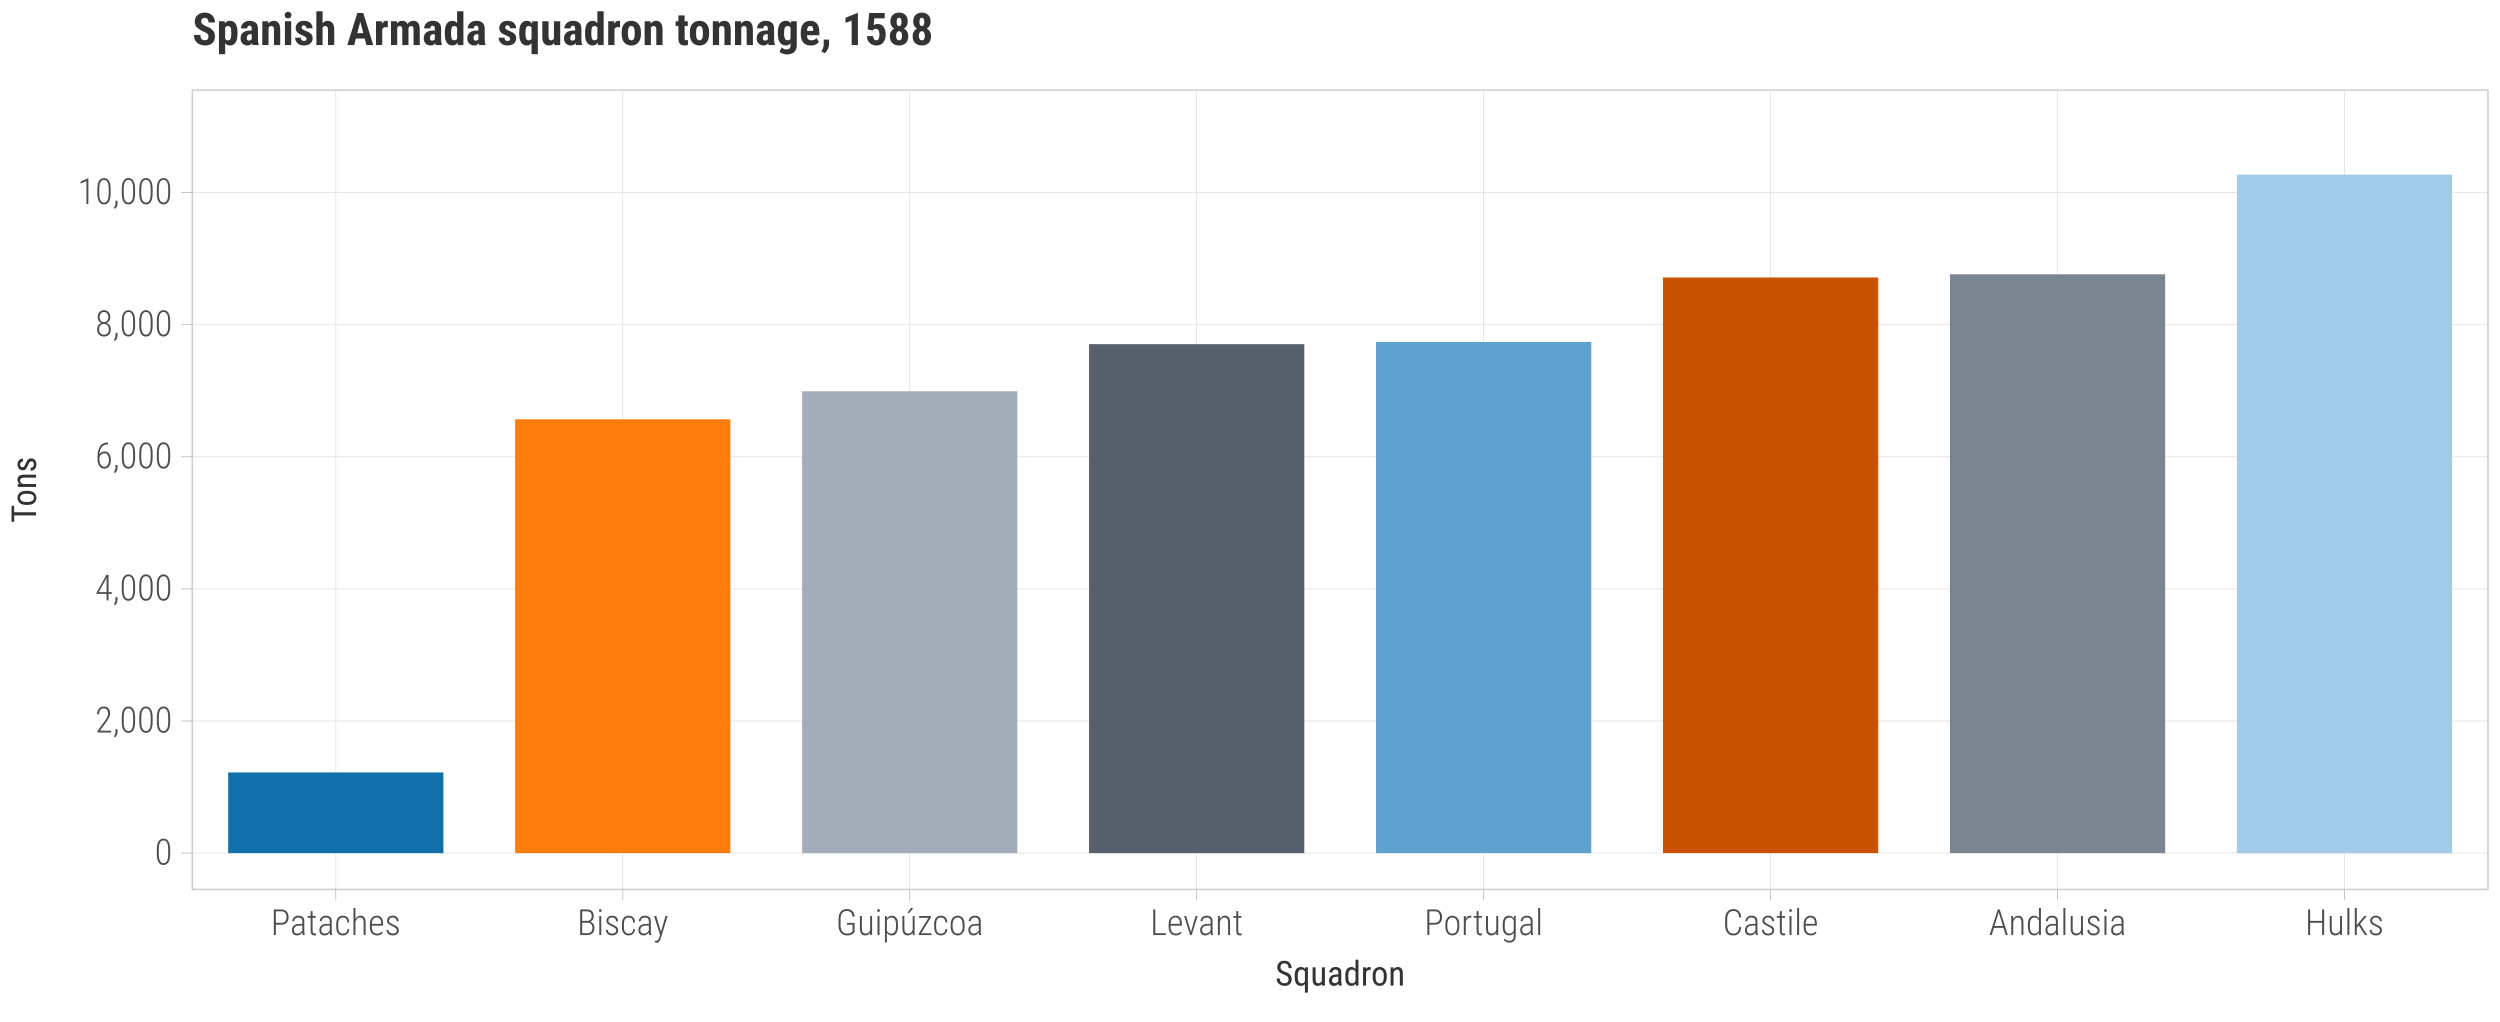
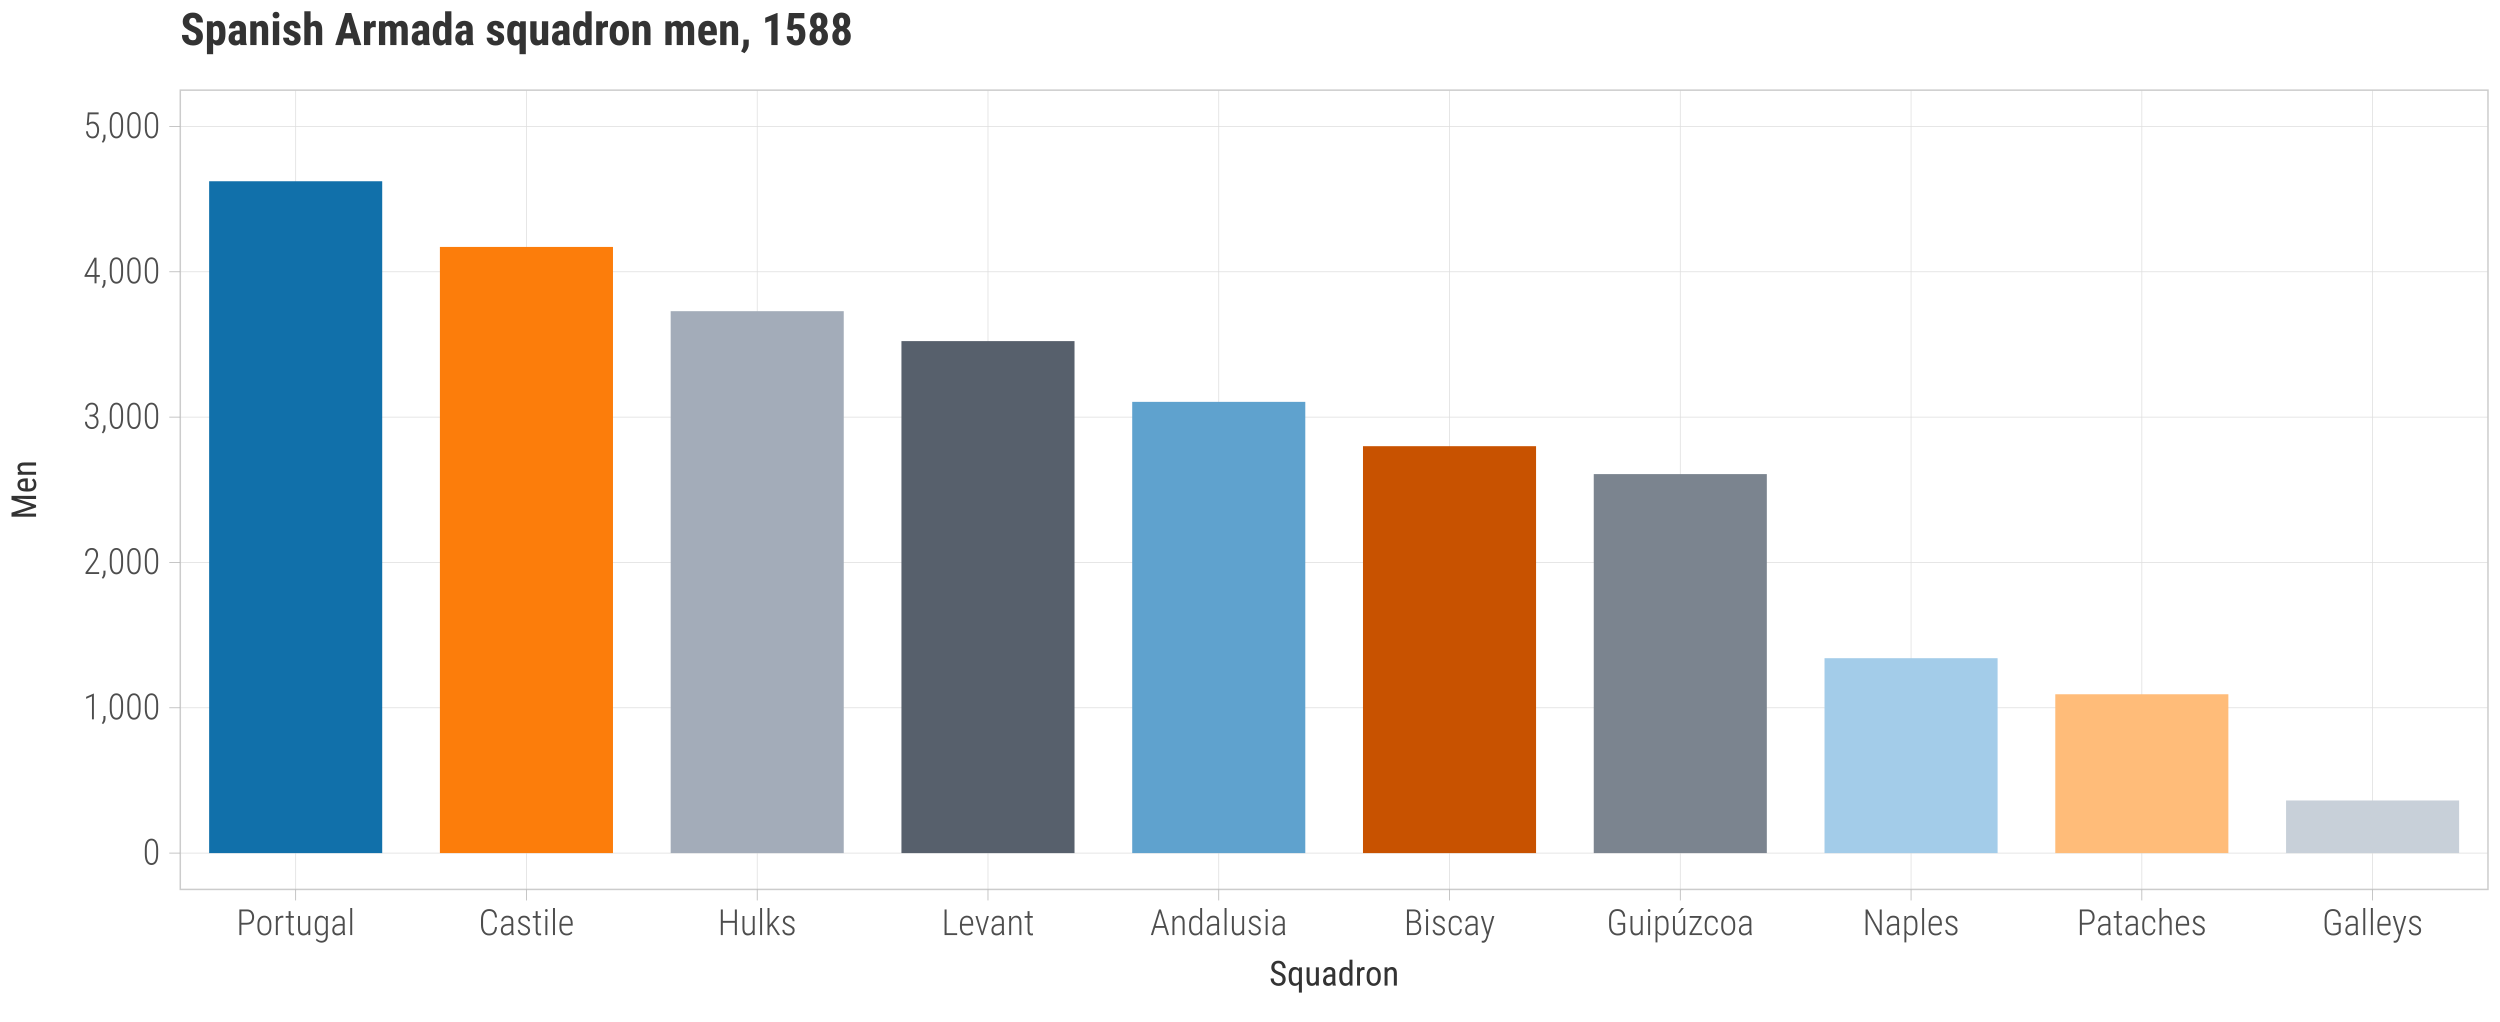
- <svg xmlns="http://www.w3.org/2000/svg" width="832" height="340" viewBox="0 0 832 340" role="img" aria-label="Spanish Armada squadron tonnage, 1588" class="gg-plot" font-family="&quot;Roboto Condensed&quot;, &quot;Arial Narrow&quot;, Arial, sans-serif" font-size="11" font-weight="300" text-rendering="optimizeLegibility" shape-rendering="geometricPrecision">
+ <svg xmlns="http://www.w3.org/2000/svg" width="832" height="340" viewBox="0 0 832 340" role="img" aria-label="Spanish Armada squadron men, 1588" class="gg-plot" font-family="&quot;Roboto Condensed&quot;, &quot;Arial Narrow&quot;, Arial, sans-serif" font-size="11" font-weight="300" text-rendering="optimizeLegibility" shape-rendering="geometricPrecision">
  <rect class="gg-paper" width="832" height="340" fill="var(--gg-paper, #ffffff)" />
-   <text class="gg-title" x="64" y="15" font-size="15" font-weight="700" fill="var(--gg-ink, #333333)">Spanish Armada squadron tonnage, 1588</text>
+   <text class="gg-title" x="60" y="15" font-size="15" font-weight="700" fill="var(--gg-ink, #333333)">Spanish Armada squadron men, 1588</text>
  <defs>
-     <clipPath id="spalette_tableau_colorblind_false_light_832x340-gg-clip-0">
-       <rect width="764" height="266" />
+     <clipPath id="spalette_tableau_colorblind_10_false_light_832x340-gg-clip-0">
+       <rect width="768" height="266" />
    </clipPath>
  </defs>
-   <g class="gg-panel" data-panel="0" transform="translate(64,30)">
-     <rect class="gg-panel-background" width="764" height="266" fill="var(--gg-panel, #ffffff)" />
+   <g class="gg-panel" data-panel="0" transform="translate(60,30)">
+     <rect class="gg-panel-background" width="768" height="266" fill="var(--gg-panel, #ffffff)" />
    <g class="gg-grid" stroke="var(--gg-grid, #dedede)" stroke-width="0.25" vector-effect="non-scaling-stroke">
-       <line x1="47.75" y1="0" x2="47.75" y2="266" />
-       <line x1="143.25" y1="0" x2="143.25" y2="266" />
-       <line x1="238.75" y1="0" x2="238.75" y2="266" />
-       <line x1="334.25" y1="0" x2="334.25" y2="266" />
-       <line x1="429.75" y1="0" x2="429.75" y2="266" />
-       <line x1="525.25" y1="0" x2="525.25" y2="266" />
-       <line x1="620.75" y1="0" x2="620.75" y2="266" />
-       <line x1="716.25" y1="0" x2="716.25" y2="266" />
-       <line x1="0" y1="253.91" x2="764" y2="253.91" />
-       <line x1="0" y1="209.94" x2="764" y2="209.94" />
-       <line x1="0" y1="165.98" x2="764" y2="165.98" />
-       <line x1="0" y1="122.01" x2="764" y2="122.01" />
-       <line x1="0" y1="78.04" x2="764" y2="78.04" />
-       <line x1="0" y1="34.07" x2="764" y2="34.07" />
+       <line x1="38.4" y1="0" x2="38.4" y2="266" />
+       <line x1="115.2" y1="0" x2="115.2" y2="266" />
+       <line x1="192" y1="0" x2="192" y2="266" />
+       <line x1="268.8" y1="0" x2="268.8" y2="266" />
+       <line x1="345.6" y1="0" x2="345.6" y2="266" />
+       <line x1="422.4" y1="0" x2="422.4" y2="266" />
+       <line x1="499.2" y1="0" x2="499.2" y2="266" />
+       <line x1="576" y1="0" x2="576" y2="266" />
+       <line x1="652.8" y1="0" x2="652.8" y2="266" />
+       <line x1="729.6" y1="0" x2="729.6" y2="266" />
+       <line x1="0" y1="253.91" x2="768" y2="253.91" />
+       <line x1="0" y1="205.55" x2="768" y2="205.55" />
+       <line x1="0" y1="157.18" x2="768" y2="157.18" />
+       <line x1="0" y1="108.82" x2="768" y2="108.82" />
+       <line x1="0" y1="60.45" x2="768" y2="60.45" />
+       <line x1="0" y1="12.09" x2="768" y2="12.09" />
    </g>
-     <g class="gg-marks" clip-path="url(#spalette_tableau_colorblind_false_light_832x340-gg-clip-0)">
+     <g class="gg-marks" clip-path="url(#spalette_tableau_colorblind_10_false_light_832x340-gg-clip-0)">
      <g class="gg-batch gg-rects" data-layer="0">
-         <rect x="11.94" y="227.07" width="71.63" height="26.84" fill="#1170aa" />
-         <rect x="107.44" y="109.54" width="71.63" height="144.37" fill="#fc7d0b" />
-         <rect x="202.94" y="100.22" width="71.63" height="153.69" fill="#a3acb9" />
-         <rect x="298.44" y="84.53" width="71.63" height="169.38" fill="#57606c" />
-         <rect x="393.94" y="83.82" width="71.63" height="170.09" fill="#5fa2ce" />
-         <rect x="489.44" y="62.35" width="71.63" height="191.56" fill="#c85200" />
-         <rect x="584.94" y="61.29" width="71.63" height="192.62" fill="#7b848f" />
-         <rect x="680.44" y="28.12" width="71.63" height="225.79" fill="#a3cce9" />
+         <rect x="9.6" y="30.32" width="57.6" height="223.59" fill="#1170aa" />
+         <rect x="86.4" y="52.18" width="57.6" height="201.72" fill="#fc7d0b" />
+         <rect x="163.2" y="73.56" width="57.6" height="180.35" fill="#a3acb9" />
+         <rect x="240" y="83.52" width="57.6" height="170.39" fill="#57606c" />
+         <rect x="316.8" y="103.74" width="57.6" height="150.17" fill="#5fa2ce" />
+         <rect x="393.6" y="118.49" width="57.6" height="135.42" fill="#c85200" />
+         <rect x="470.4" y="127.78" width="57.6" height="126.13" fill="#7b848f" />
+         <rect x="547.2" y="189.05" width="57.6" height="64.86" fill="#a3cce9" />
+         <rect x="624" y="201.05" width="57.6" height="52.86" fill="#ffbc79" />
+         <rect x="700.8" y="236.4" width="57.6" height="17.51" fill="#c8d0d9" />
      </g>
    </g>
-     <rect class="gg-panel-border" width="764" height="266" fill="none" stroke="var(--gg-panelBorder, #cccccc)" stroke-width="0.5" vector-effect="non-scaling-stroke" />
+     <rect class="gg-panel-border" width="768" height="266" fill="none" stroke="var(--gg-panelBorder, #cccccc)" stroke-width="0.5" vector-effect="non-scaling-stroke" />
  </g>
-   <g class="gg-axis gg-axis-x" transform="translate(64,296)">
-     <g class="gg-tick" transform="translate(47.75,0)">
+   <g class="gg-axis gg-axis-x" transform="translate(60,296)">
+     <g class="gg-tick" transform="translate(38.4,0)">
+       <line y2="3.67" stroke="var(--gg-tickColor, #b3b3b3)" stroke-width="0.25" vector-effect="non-scaling-stroke" />
+       <text y="6.67" dy="0.71em" text-anchor="middle" fill="var(--gg-axisText, #4d4d4d)" font-size="12" font-weight="300">Portugal</text>
+     </g>
+     <g class="gg-tick" transform="translate(115.2,0)">
+       <line y2="3.67" stroke="var(--gg-tickColor, #b3b3b3)" stroke-width="0.25" vector-effect="non-scaling-stroke" />
+       <text y="6.67" dy="0.71em" text-anchor="middle" fill="var(--gg-axisText, #4d4d4d)" font-size="12" font-weight="300">Castile</text>
+     </g>
+     <g class="gg-tick" transform="translate(192,0)">
+       <line y2="3.67" stroke="var(--gg-tickColor, #b3b3b3)" stroke-width="0.25" vector-effect="non-scaling-stroke" />
+       <text y="6.67" dy="0.71em" text-anchor="middle" fill="var(--gg-axisText, #4d4d4d)" font-size="12" font-weight="300">Hulks</text>
+     </g>
+     <g class="gg-tick" transform="translate(268.8,0)">
+       <line y2="3.67" stroke="var(--gg-tickColor, #b3b3b3)" stroke-width="0.25" vector-effect="non-scaling-stroke" />
+       <text y="6.67" dy="0.71em" text-anchor="middle" fill="var(--gg-axisText, #4d4d4d)" font-size="12" font-weight="300">Levant</text>
+     </g>
+     <g class="gg-tick" transform="translate(345.6,0)">
+       <line y2="3.67" stroke="var(--gg-tickColor, #b3b3b3)" stroke-width="0.25" vector-effect="non-scaling-stroke" />
+       <text y="6.67" dy="0.71em" text-anchor="middle" fill="var(--gg-axisText, #4d4d4d)" font-size="12" font-weight="300">Andalusia</text>
+     </g>
+     <g class="gg-tick" transform="translate(422.4,0)">
+       <line y2="3.67" stroke="var(--gg-tickColor, #b3b3b3)" stroke-width="0.25" vector-effect="non-scaling-stroke" />
+       <text y="6.67" dy="0.71em" text-anchor="middle" fill="var(--gg-axisText, #4d4d4d)" font-size="12" font-weight="300">Biscay</text>
+     </g>
+     <g class="gg-tick" transform="translate(499.2,0)">
+       <line y2="3.67" stroke="var(--gg-tickColor, #b3b3b3)" stroke-width="0.25" vector-effect="non-scaling-stroke" />
+       <text y="6.67" dy="0.71em" text-anchor="middle" fill="var(--gg-axisText, #4d4d4d)" font-size="12" font-weight="300">Guipúzcoa</text>
+     </g>
+     <g class="gg-tick" transform="translate(576,0)">
+       <line y2="3.67" stroke="var(--gg-tickColor, #b3b3b3)" stroke-width="0.25" vector-effect="non-scaling-stroke" />
+       <text y="6.67" dy="0.71em" text-anchor="middle" fill="var(--gg-axisText, #4d4d4d)" font-size="12" font-weight="300">Naples</text>
+     </g>
+     <g class="gg-tick" transform="translate(652.8,0)">
      <line y2="3.67" stroke="var(--gg-tickColor, #b3b3b3)" stroke-width="0.25" vector-effect="non-scaling-stroke" />
      <text y="6.67" dy="0.71em" text-anchor="middle" fill="var(--gg-axisText, #4d4d4d)" font-size="12" font-weight="300">Pataches</text>
    </g>
-     <g class="gg-tick" transform="translate(143.25,0)">
+     <g class="gg-tick" transform="translate(729.6,0)">
      <line y2="3.67" stroke="var(--gg-tickColor, #b3b3b3)" stroke-width="0.25" vector-effect="non-scaling-stroke" />
-       <text y="6.67" dy="0.71em" text-anchor="middle" fill="var(--gg-axisText, #4d4d4d)" font-size="12" font-weight="300">Biscay</text>
-     </g>
-     <g class="gg-tick" transform="translate(238.75,0)">
-       <line y2="3.67" stroke="var(--gg-tickColor, #b3b3b3)" stroke-width="0.25" vector-effect="non-scaling-stroke" />
-       <text y="6.67" dy="0.71em" text-anchor="middle" fill="var(--gg-axisText, #4d4d4d)" font-size="12" font-weight="300">Guipúzcoa</text>
-     </g>
-     <g class="gg-tick" transform="translate(334.25,0)">
-       <line y2="3.67" stroke="var(--gg-tickColor, #b3b3b3)" stroke-width="0.25" vector-effect="non-scaling-stroke" />
-       <text y="6.67" dy="0.71em" text-anchor="middle" fill="var(--gg-axisText, #4d4d4d)" font-size="12" font-weight="300">Levant</text>
-     </g>
-     <g class="gg-tick" transform="translate(429.75,0)">
-       <line y2="3.67" stroke="var(--gg-tickColor, #b3b3b3)" stroke-width="0.25" vector-effect="non-scaling-stroke" />
-       <text y="6.67" dy="0.71em" text-anchor="middle" fill="var(--gg-axisText, #4d4d4d)" font-size="12" font-weight="300">Portugal</text>
-     </g>
-     <g class="gg-tick" transform="translate(525.25,0)">
-       <line y2="3.67" stroke="var(--gg-tickColor, #b3b3b3)" stroke-width="0.25" vector-effect="non-scaling-stroke" />
-       <text y="6.67" dy="0.71em" text-anchor="middle" fill="var(--gg-axisText, #4d4d4d)" font-size="12" font-weight="300">Castile</text>
-     </g>
-     <g class="gg-tick" transform="translate(620.75,0)">
-       <line y2="3.67" stroke="var(--gg-tickColor, #b3b3b3)" stroke-width="0.25" vector-effect="non-scaling-stroke" />
-       <text y="6.67" dy="0.71em" text-anchor="middle" fill="var(--gg-axisText, #4d4d4d)" font-size="12" font-weight="300">Andalusia</text>
-     </g>
-     <g class="gg-tick" transform="translate(716.25,0)">
-       <line y2="3.67" stroke="var(--gg-tickColor, #b3b3b3)" stroke-width="0.25" vector-effect="non-scaling-stroke" />
-       <text y="6.67" dy="0.71em" text-anchor="middle" fill="var(--gg-axisText, #4d4d4d)" font-size="12" font-weight="300">Hulks</text>
+       <text y="6.67" dy="0.71em" text-anchor="middle" fill="var(--gg-axisText, #4d4d4d)" font-size="12" font-weight="300">Galleys</text>
    </g>
  </g>
-   <g class="gg-axis gg-axis-y" transform="translate(64,30)">
+   <g class="gg-axis gg-axis-y" transform="translate(60,30)">
    <g class="gg-tick" transform="translate(0,253.91)">
      <line x2="-3.67" stroke="var(--gg-tickColor, #b3b3b3)" stroke-width="0.25" vector-effect="non-scaling-stroke" />
      <text x="-6.67" dy="0.32em" text-anchor="end" fill="var(--gg-axisText, #4d4d4d)" font-size="12" font-weight="300">0</text>
    </g>
-     <g class="gg-tick" transform="translate(0,209.94)">
+     <g class="gg-tick" transform="translate(0,205.55)">
+       <line x2="-3.67" stroke="var(--gg-tickColor, #b3b3b3)" stroke-width="0.25" vector-effect="non-scaling-stroke" />
+       <text x="-6.67" dy="0.32em" text-anchor="end" fill="var(--gg-axisText, #4d4d4d)" font-size="12" font-weight="300">1,000</text>
+     </g>
+     <g class="gg-tick" transform="translate(0,157.18)">
      <line x2="-3.67" stroke="var(--gg-tickColor, #b3b3b3)" stroke-width="0.25" vector-effect="non-scaling-stroke" />
      <text x="-6.67" dy="0.32em" text-anchor="end" fill="var(--gg-axisText, #4d4d4d)" font-size="12" font-weight="300">2,000</text>
    </g>
-     <g class="gg-tick" transform="translate(0,165.98)">
+     <g class="gg-tick" transform="translate(0,108.82)">
+       <line x2="-3.67" stroke="var(--gg-tickColor, #b3b3b3)" stroke-width="0.25" vector-effect="non-scaling-stroke" />
+       <text x="-6.67" dy="0.32em" text-anchor="end" fill="var(--gg-axisText, #4d4d4d)" font-size="12" font-weight="300">3,000</text>
+     </g>
+     <g class="gg-tick" transform="translate(0,60.45)">
      <line x2="-3.67" stroke="var(--gg-tickColor, #b3b3b3)" stroke-width="0.25" vector-effect="non-scaling-stroke" />
      <text x="-6.67" dy="0.32em" text-anchor="end" fill="var(--gg-axisText, #4d4d4d)" font-size="12" font-weight="300">4,000</text>
    </g>
-     <g class="gg-tick" transform="translate(0,122.01)">
+     <g class="gg-tick" transform="translate(0,12.09)">
      <line x2="-3.67" stroke="var(--gg-tickColor, #b3b3b3)" stroke-width="0.25" vector-effect="non-scaling-stroke" />
-       <text x="-6.67" dy="0.32em" text-anchor="end" fill="var(--gg-axisText, #4d4d4d)" font-size="12" font-weight="300">6,000</text>
-     </g>
-     <g class="gg-tick" transform="translate(0,78.04)">
-       <line x2="-3.67" stroke="var(--gg-tickColor, #b3b3b3)" stroke-width="0.25" vector-effect="non-scaling-stroke" />
-       <text x="-6.67" dy="0.32em" text-anchor="end" fill="var(--gg-axisText, #4d4d4d)" font-size="12" font-weight="300">8,000</text>
-     </g>
-     <g class="gg-tick" transform="translate(0,34.07)">
-       <line x2="-3.67" stroke="var(--gg-tickColor, #b3b3b3)" stroke-width="0.25" vector-effect="non-scaling-stroke" />
-       <text x="-6.67" dy="0.32em" text-anchor="end" fill="var(--gg-axisText, #4d4d4d)" font-size="12" font-weight="300">10,000</text>
+       <text x="-6.67" dy="0.32em" text-anchor="end" fill="var(--gg-axisText, #4d4d4d)" font-size="12" font-weight="300">5,000</text>
    </g>
  </g>
-   <text class="gg-axis-title" x="446" y="328" text-anchor="middle" fill="var(--gg-ink, #333333)" font-size="11.5" font-weight="400">Squadron</text>
-   <text class="gg-axis-title" transform="translate(12,163) rotate(-90)" text-anchor="middle" fill="var(--gg-ink, #333333)" font-size="11.5" font-weight="400">Tons</text>
+   <text class="gg-axis-title" x="444" y="328" text-anchor="middle" fill="var(--gg-ink, #333333)" font-size="11.5" font-weight="400">Squadron</text>
+   <text class="gg-axis-title" transform="translate(12,163) rotate(-90)" text-anchor="middle" fill="var(--gg-ink, #333333)" font-size="11.5" font-weight="400">Men</text>
</svg>
